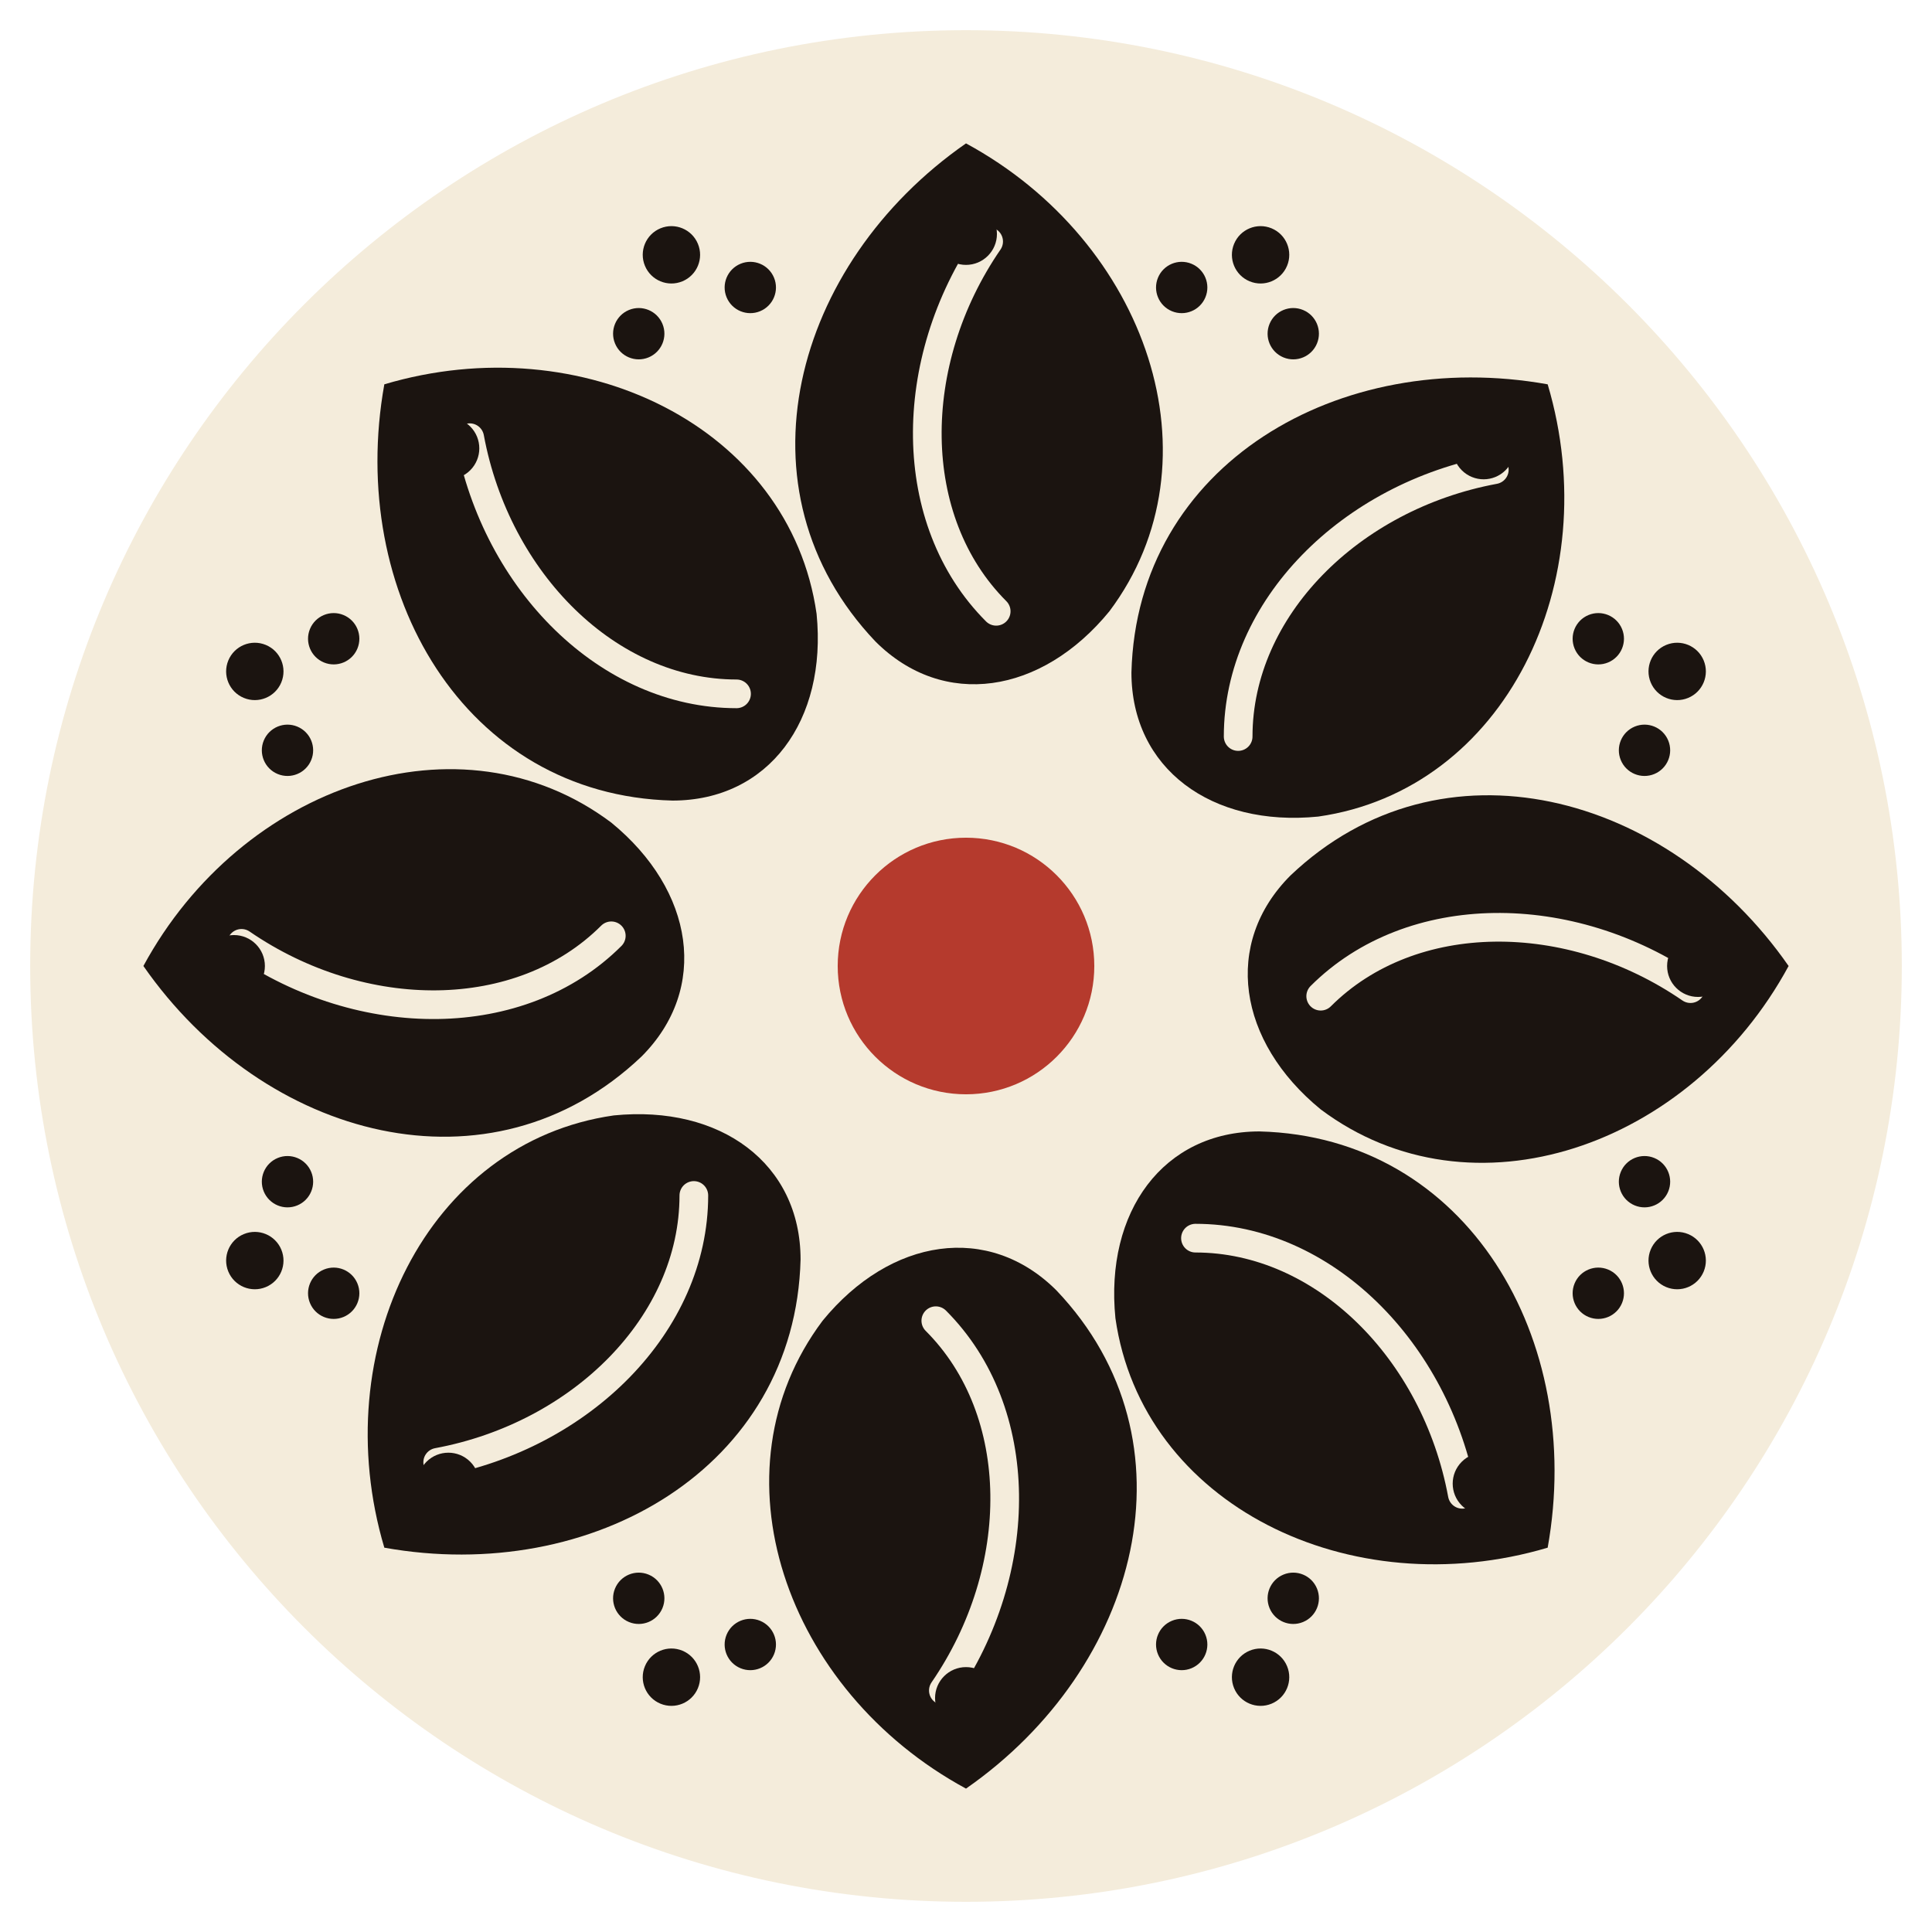
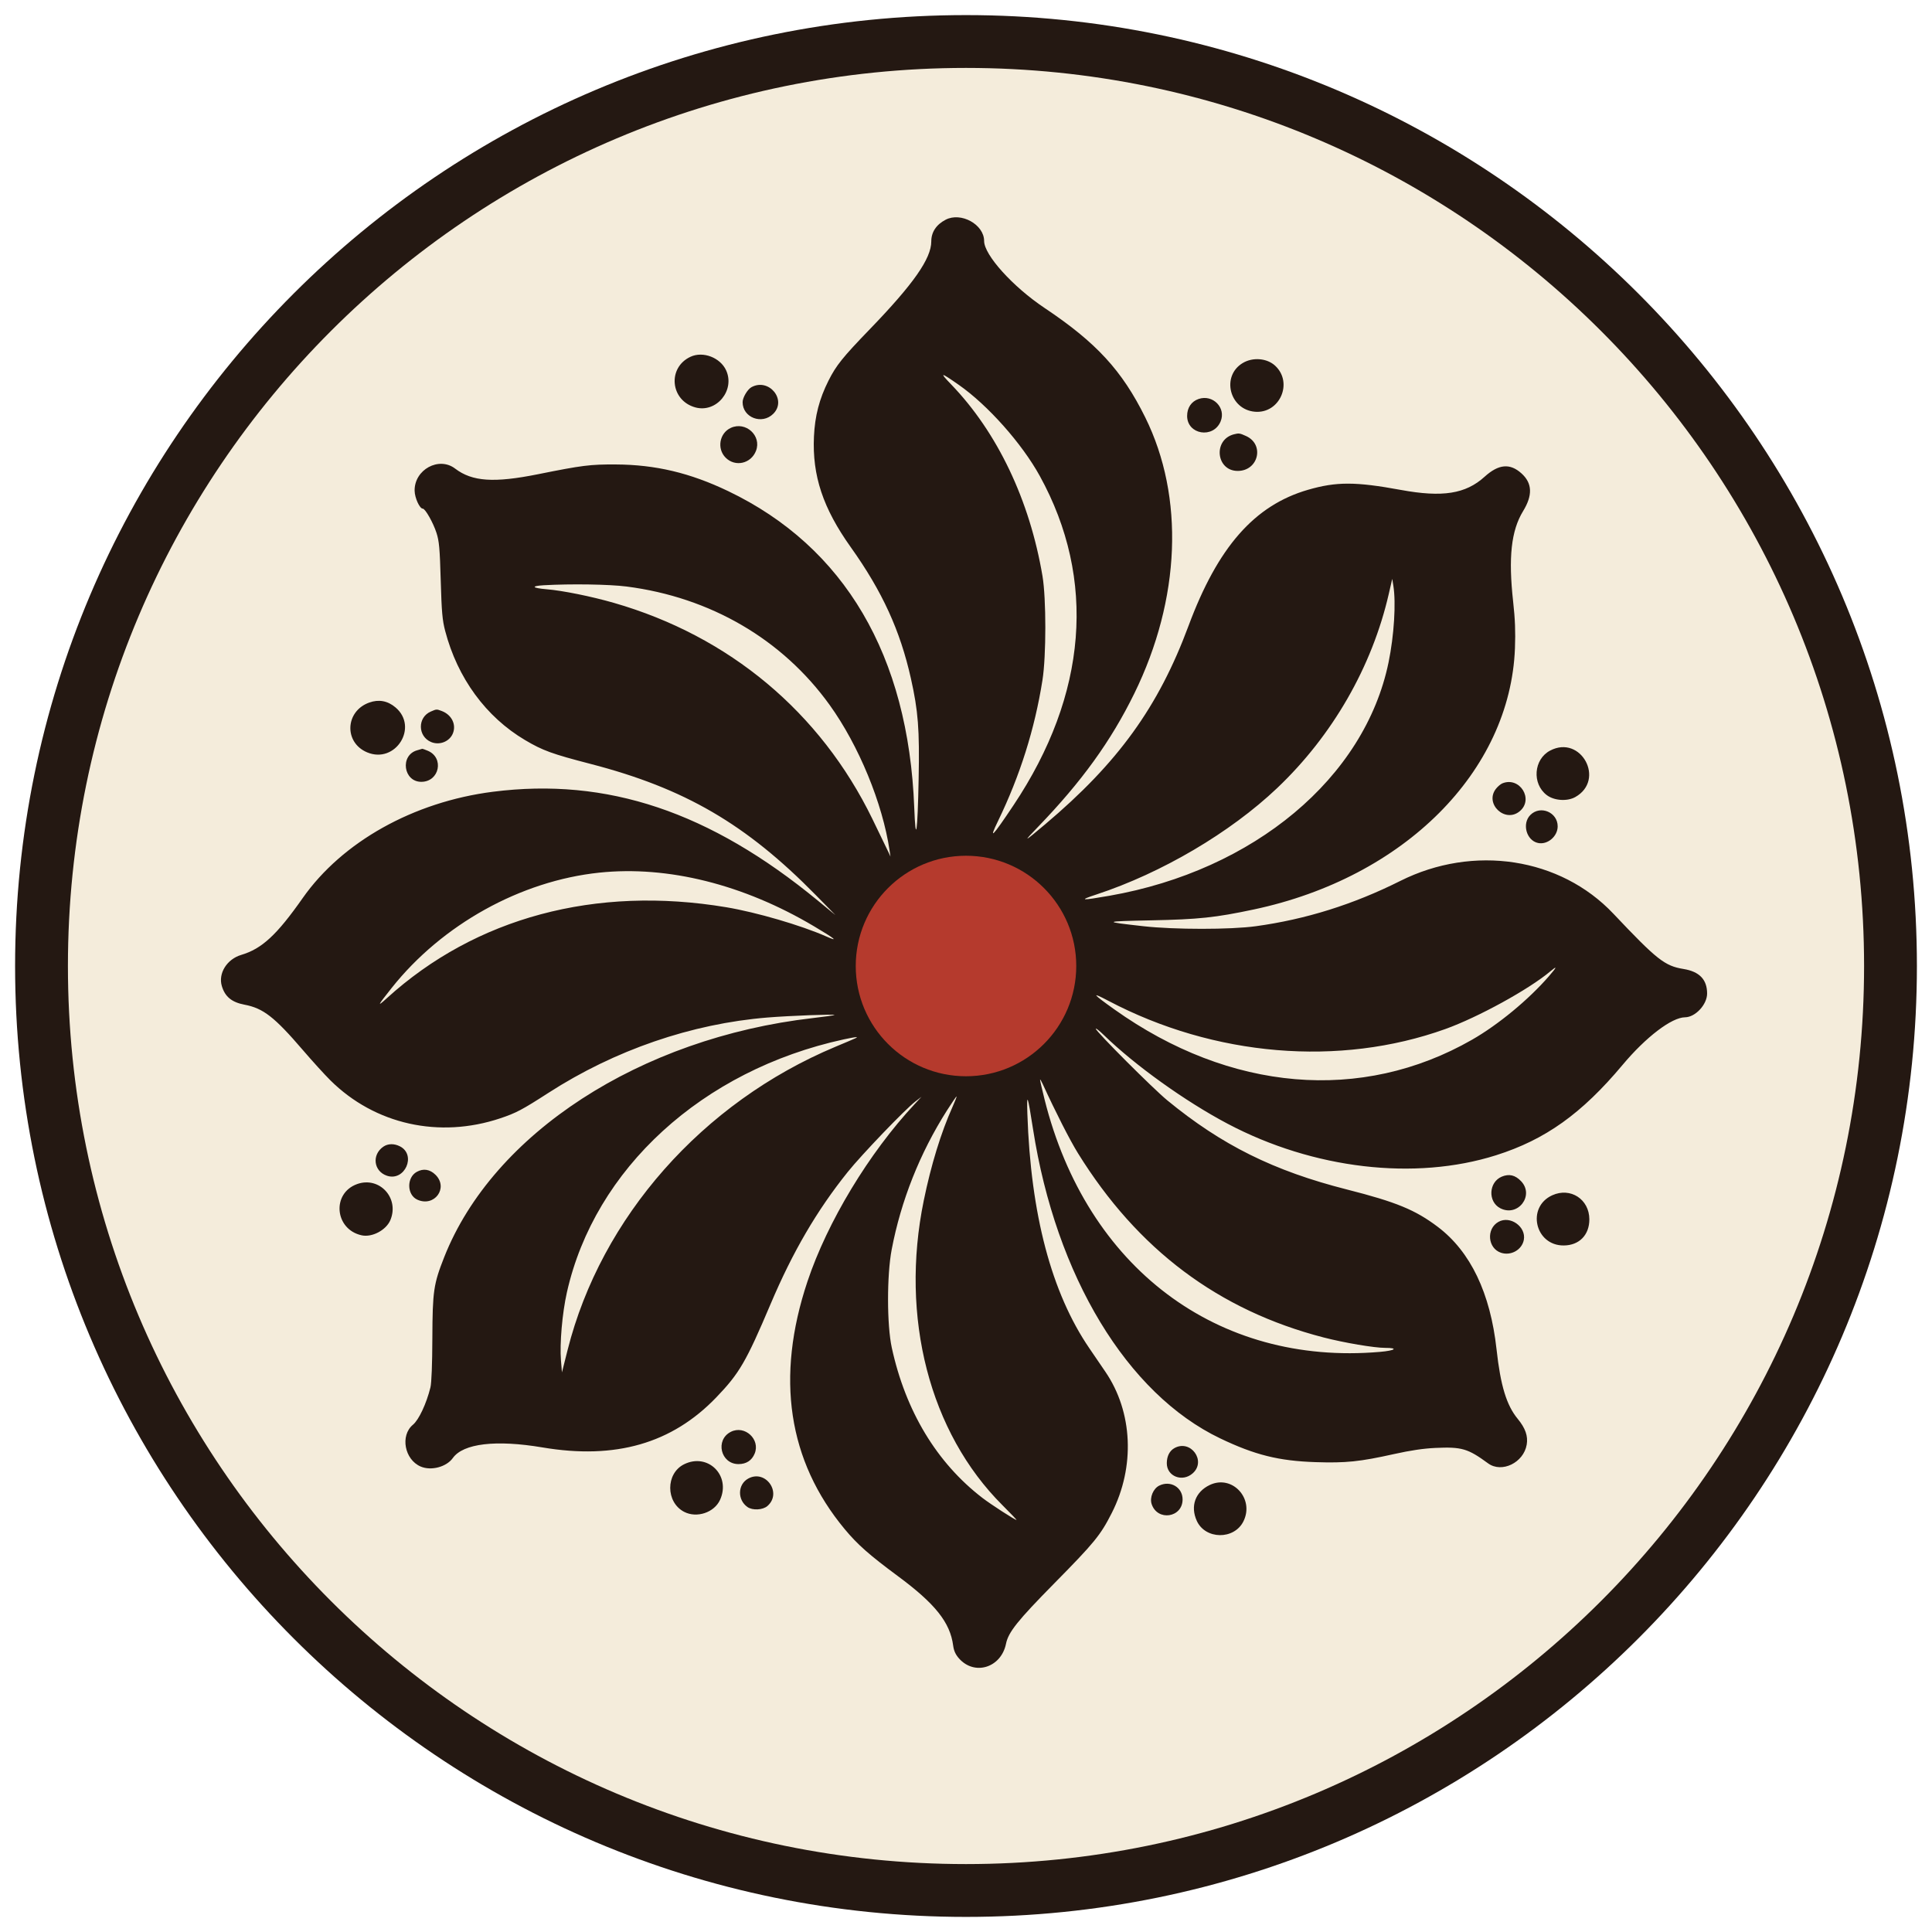
- <svg xmlns="http://www.w3.org/2000/svg" viewBox="0 0 256 256" width="256" height="256" role="img" aria-label="Sajni favicon light surface">
-   <circle cx="128" cy="128" r="124" fill="#F4ECDB" />
-   <defs>
-     <g id="paisley-dark">
-       <path d="M0-37C-23-21-31 9-12 29C-3 38 10 36 19 25C34 5 24-24 0-37Z" fill="#1B1410" />
-       <path d="M3-24C-8-8-8 13 4 25" fill="none" stroke="#F4ECDB" stroke-width="3.8" stroke-linecap="round" />
-       <circle cx="-16" cy="-3" r="3.7" fill="#1B1410" />
-       <circle cx="16" cy="8" r="3.7" fill="#1B1410" />
-       <circle cx="0" cy="-25" r="4.1" fill="#1B1410" />
-     </g>
-     <g id="cluster-dark">
-       <circle cx="0" cy="0" r="3.8" fill="#1B1410" />
-       <circle cx="-8" cy="8" r="3.4" fill="#1B1410" />
-       <circle cx="8" cy="8" r="3.4" fill="#1B1410" />
-     </g>
-   </defs>
-   <g transform="translate(128 128)">
-     <use href="#paisley-dark" transform="rotate(0) translate(0 -72)" />
-     <use href="#paisley-dark" transform="rotate(45) translate(0 -72)" />
-     <use href="#paisley-dark" transform="rotate(90) translate(0 -72)" />
-     <use href="#paisley-dark" transform="rotate(135) translate(0 -72)" />
-     <use href="#paisley-dark" transform="rotate(180) translate(0 -72)" />
-     <use href="#paisley-dark" transform="rotate(225) translate(0 -72)" />
-     <use href="#paisley-dark" transform="rotate(270) translate(0 -72)" />
-     <use href="#paisley-dark" transform="rotate(315) translate(0 -72)" />
-     <use href="#cluster-dark" transform="rotate(22.5) translate(0 -102)" />
-     <use href="#cluster-dark" transform="rotate(67.5) translate(0 -102)" />
-     <use href="#cluster-dark" transform="rotate(112.5) translate(0 -102)" />
-     <use href="#cluster-dark" transform="rotate(157.5) translate(0 -102)" />
-     <use href="#cluster-dark" transform="rotate(202.5) translate(0 -102)" />
-     <use href="#cluster-dark" transform="rotate(247.5) translate(0 -102)" />
-     <use href="#cluster-dark" transform="rotate(292.5) translate(0 -102)" />
-     <use href="#cluster-dark" transform="rotate(337.5) translate(0 -102)" />
+ <svg xmlns="http://www.w3.org/2000/svg" viewBox="0 0 256 256" role="img" aria-label="Sajni favicon">
+   <circle cx="128" cy="128" r="126" fill="#241812" />
+   <circle cx="128" cy="128" r="119" fill="#F4ECDB" />
+   <g transform="translate(18 18) scale(.859375)">
+     <path fill="#241812" fill-rule="evenodd" d="M124.859 12.934C123.415 13.686 122.647 14.847 122.647 16.275 122.647 18.923 119.903 22.843 113.167 29.816 108.984 34.147 107.981 35.395 106.801 37.743 105.383 40.563 104.702 43.181 104.556 46.371 104.28 52.396 105.949 57.413 110.229 63.418 115.084 70.231 117.851 76.269 119.505 83.665 120.629 88.685 120.847 91.514 120.698 99.142 120.534 107.531 120.243 109.427 120.019 103.564 119.124 80.131 109.28 63.386 91.345 54.787 85.465 51.967 80.124 50.699 74.007 50.669 70.037 50.65 68.86 50.797 62.022 52.172 55.216 53.54 51.859 53.312 49.225 51.303 46.723 49.395 42.934 51.466 42.984 54.715 43 55.812 43.76 57.484 44.242 57.484 44.625 57.484 45.846 59.639 46.352 61.207 46.769 62.499 46.865 63.57 47.009 68.538 47.151 73.437 47.259 74.669 47.695 76.335 49.599 83.608 53.984 89.599 60.013 93.166 62.743 94.782 64.159 95.297 70.111 96.84 84.621 100.602 94.099 106.122 104.844 117.07L107.869 120.152 105.193 117.949C88.484 104.196 72.649 98.888 55.04 101.136 42.817 102.697 31.815 108.849 25.725 117.528 21.731 123.22 19.436 125.342 16.253 126.288 14.04 126.945 12.673 129.14 13.259 131.095 13.751 132.739 14.792 133.594 16.753 133.965 19.638 134.51 21.373 135.859 25.739 140.947 27.202 142.653 29.124 144.766 30.009 145.642 36.864 152.43 46.767 154.639 56.195 151.482 58.635 150.665 59.549 150.182 63.62 147.558 73.853 140.962 85.666 136.899 97.396 135.943 100.818 135.664 107.879 135.399 107.723 135.555 107.666 135.611 106.158 135.826 104.37 136.031 77.78 139.088 55.078 153.814 47.546 172.89 45.906 177.045 45.748 178.121 45.719 185.367 45.703 189.434 45.592 192.293 45.423 192.974 44.802 195.486 43.634 197.978 42.724 198.733 40.731 200.387 41.421 204.109 43.92 205.178 45.535 205.869 47.894 205.243 48.877 203.863 50.478 201.615 55.533 201.02 62.716 202.233 73.951 204.13 82.659 201.624 89.484 194.527 93.056 190.813 94.099 189.02 97.866 180.131 101.285 172.062 104.998 165.705 109.759 159.767 111.907 157.089 118.602 150.111 120.204 148.881L121.135 148.167 120.065 149.312C113.035 156.846 106.621 167.462 103.557 176.638 98.611 191.446 100.548 204.312 109.309 214.843 111.276 217.208 113.095 218.815 117.467 222.05 123.271 226.344 125.553 229.211 126.023 232.795 126.126 233.58 126.388 234.159 126.907 234.75 129.304 237.481 133.419 236.203 134.17 232.495 134.531 230.712 135.963 228.922 141.616 223.185 147.816 216.894 148.726 215.781 150.474 212.343 154.102 205.205 153.722 196.764 149.493 190.568 148.808 189.563 147.693 187.93 147.017 186.938 141.174 178.375 137.981 166.3 137.463 150.807 137.349 147.404 137.507 147.829 138.337 153.156 141.87 175.829 152.848 193.969 167.19 200.834 172.537 203.393 176.235 204.314 181.915 204.499 186.569 204.651 188.71 204.43 193.997 203.253 196.55 202.685 198.537 202.391 200.386 202.307 204.442 202.124 205.376 202.398 208.5 204.686 210.605 206.228 213.983 204.588 214.455 201.795 214.678 200.475 214.253 199.261 213.063 197.818 211.342 195.731 210.417 192.691 209.804 187.113 208.851 178.429 205.789 172.039 200.753 168.228 197.289 165.606 194.323 164.386 186.722 162.456 175.448 159.594 167.443 155.62 159.034 148.712 156.835 146.905 148.015 138.073 148.015 137.678 148.015 137.548 148.564 137.976 149.236 138.63 154.053 143.317 161.81 148.876 168.352 152.33 181.565 159.306 197.193 161.14 209.714 157.185 217.315 154.784 222.942 150.767 229.24 143.244 232.832 138.953 236.806 135.925 238.865 135.909 240.455 135.897 242.269 133.946 242.269 132.248 242.269 130.089 241.089 128.86 238.63 128.46 235.733 127.989 234.542 127.05 227.823 119.941 219.641 111.283 206.252 109.224 194.954 114.887 187.736 118.506 180.378 120.811 172.684 121.866 168.768 122.402 160.147 122.402 155.345 121.865 149.032 121.159 149.092 121.114 156.509 120.962 163.887 120.811 166.462 120.538 172.388 119.28 195.562 114.36 211.914 98.002 212.641 79.011 212.738 76.463 212.665 74.531 212.367 71.857 211.606 65.003 212.058 60.871 213.898 57.861 215.395 55.413 215.318 53.555 213.655 52.053 211.875 50.444 210.123 50.602 207.954 52.568 205.037 55.212 201.464 55.774 195.054 54.596 188.054 53.31 185.114 53.306 180.731 54.576 172.469 56.97 166.825 63.402 162.301 75.577 157.662 88.062 151.436 96.679 140.218 106.141 136.861 108.972 136.711 109.029 139.08 106.575 145.833 99.58 150.347 93.33 153.946 85.993 161.088 71.431 161.712 55.685 155.634 43.404 152.057 36.175 148.099 31.875 140.102 26.531 135.211 23.262 130.793 18.364 130.793 16.211 130.793 13.667 127.228 11.699 124.859 12.934M85.527 34.062C81.912 35.742 82.406 40.831 86.286 41.876 89.52 42.747 92.417 39.247 91.017 36.162 90.12 34.188 87.452 33.168 85.527 34.062M170.668 35.029C167.318 37.037 168.618 42.213 172.555 42.54 176.374 42.856 178.482 38.063 175.673 35.448 174.414 34.277 172.228 34.093 170.668 35.029M125.701 38.315C132.833 45.711 137.823 56.179 139.794 67.88 140.377 71.344 140.377 80.196 139.793 83.898 138.604 91.444 136.335 98.64 132.933 105.658 131.446 108.725 132.065 108.092 135.324 103.215 146.726 86.151 148.146 68.365 139.378 52.443 136.62 47.434 131.371 41.53 126.89 38.396 124.052 36.411 123.853 36.398 125.701 38.315M94.925 38.75C94.311 39.084 93.556 40.358 93.556 41.061 93.556 43.45 96.553 44.587 98.286 42.854 100.424 40.716 97.617 37.287 94.925 38.75M163.862 40.572C162.751 40.953 162.095 41.923 162.095 43.183 162.095 46.07 166.129 46.737 167.257 44.037 168.135 41.936 166.059 39.817 163.862 40.572M91.757 45.018C89.982 45.816 89.554 48.236 90.943 49.625 92.423 51.105 94.868 50.545 95.626 48.551 96.509 46.233 94.05 43.987 91.757 45.018M169.319 46.017C166.062 46.845 166.553 51.665 169.894 51.665 173.09 51.665 174.069 47.596 171.189 46.288 170.206 45.842 170.08 45.824 169.319 46.017M193.186 70.633C190.604 81.866 184.517 92.455 175.984 100.56 168.751 107.43 158.16 113.667 148.131 116.965 145.298 117.896 145.72 117.94 150.115 117.17 172.403 113.265 189.482 98.985 193.153 81.184 194.005 77.052 194.32 72.004 193.89 69.353L193.721 68.305 193.186 70.633M62.895 69.292C60.865 69.408 61.08 69.721 63.316 69.908 65.817 70.116 70.231 71.009 73.705 72.009 91.506 77.133 105.536 88.856 113.557 105.309 114.68 107.613 115.769 109.865 115.978 110.313L116.357 111.127 116.219 110.196C115.138 102.908 111.462 93.984 106.967 87.738 99.686 77.622 88.592 71.152 75.673 69.49 73 69.146 67.085 69.054 62.895 69.292M35.988 87.381C32.265 88.708 32.062 93.554 35.666 95.06 40.037 96.886 43.639 91.161 40.03 88.124 38.818 87.104 37.464 86.855 35.988 87.381M45.47 88.771C43.412 89.666 43.45 92.599 45.531 93.469 46.82 94.007 48.358 93.403 48.876 92.153 49.445 90.777 48.702 89.265 47.17 88.685 46.368 88.381 46.366 88.381 45.47 88.771M218.056 94.791C215.527 96.128 215.243 99.892 217.539 101.644 218.679 102.513 220.695 102.652 221.947 101.949 226.642 99.31 222.817 92.273 218.056 94.791M43.36 94.744C40.688 95.517 41.25 99.616 44.026 99.602 46.816 99.588 47.576 95.884 45.01 94.812 44.583 94.633 44.204 94.497 44.167 94.508 44.131 94.52 43.768 94.626 43.36 94.744M210.708 99.835C210.438 99.944 209.993 100.319 209.719 100.667 207.901 102.979 211.129 106.03 213.385 104.131 215.582 102.283 213.383 98.755 210.708 99.835M215.022 104.709C213.695 106.036 214.396 108.636 216.186 109.029 217.653 109.351 219.229 108.025 219.229 106.469 219.229 104.289 216.559 103.172 215.022 104.709M71.472 113.604C59.337 114.873 47.223 121.596 39.453 131.375 37.247 134.151 37.132 134.391 38.688 132.977 52.383 120.528 70.882 115.569 91.043 118.941 95.68 119.716 102.587 121.734 106.44 123.437 108.449 124.326 107.85 123.827 104.557 121.872 93.691 115.417 82.022 112.502 71.472 113.604M218.087 128.832C214.791 131.605 206.953 135.909 201.891 137.725 185.578 143.577 166.272 141.959 149.963 133.373 147.234 131.936 147.454 132.256 150.867 134.686 168.707 147.392 188.992 149.116 206.016 139.374 210.064 137.057 214.753 133.184 217.883 129.571 219.14 128.12 219.203 127.893 218.087 128.832M109.149 139.315C87.36 144.062 70.739 159.255 66.46 178.336 65.745 181.521 65.335 186.249 65.549 188.827L65.701 190.657 66.573 187.198C71.739 166.729 87.371 149.034 107.869 140.453 111.387 138.981 111.413 138.968 111.011 138.977 110.819 138.981 109.981 139.133 109.149 139.315M139.419 145.534C139.41 145.642 139.722 147.003 140.111 148.56 146.593 174.505 166.732 189.669 191.826 187.498 194.19 187.294 194.725 186.88 192.626 186.88 190.947 186.88 186.321 186.097 183.144 185.276 166.938 181.085 154.474 171.736 145.258 156.858 144.01 154.843 141.804 150.511 139.807 146.153 139.601 145.705 139.427 145.426 139.419 145.534M125.049 150.299C120.887 156.85 117.975 164.184 116.54 171.726 115.787 175.683 115.796 183.354 116.557 186.852 118.685 196.632 123.484 204.592 130.512 209.999 131.839 211.02 135.534 213.411 135.786 213.411 135.848 213.411 134.875 212.39 133.623 211.142 122.387 199.942 117.796 182.171 121.487 164.165 122.611 158.679 124.145 153.683 125.92 149.726 126.302 148.876 126.584 148.15 126.547 148.113 126.51 148.076 125.836 149.06 125.049 150.299M38.161 155.858C36.34 157.113 36.663 159.661 38.729 160.343 41.475 161.249 43.292 157.137 40.732 155.813 39.838 155.351 38.872 155.368 38.161 155.858M43.313 159.743C41.729 160.621 41.782 163.291 43.397 164.027 46.025 165.224 48.239 162.229 46.22 160.209 45.35 159.34 44.334 159.177 43.313 159.743M210.606 160.481C208.586 161.328 208.444 164.349 210.378 165.349 213.095 166.754 215.686 163.383 213.585 161.177 212.685 160.231 211.734 160.009 210.606 160.481M34.126 161.621C30.156 163.036 30.655 168.629 34.831 169.528 36.436 169.873 38.601 168.72 39.246 167.175 40.667 163.773 37.556 160.398 34.126 161.621M218.396 163.35C214.374 165.177 215.737 171.124 220.169 171.09 222.557 171.072 224.12 169.472 224.113 167.055 224.103 163.96 221.199 162.078 218.396 163.35M210.098 167.45C208.185 168.525 208.437 171.537 210.496 172.216 212.028 172.722 213.722 171.763 214.01 170.227 214.391 168.2 211.904 166.434 210.098 167.45M91.741 199.825C89.286 201.071 90.17 204.8 92.92 204.8 94.123 204.8 94.971 204.25 95.413 203.183 96.326 200.979 93.878 198.74 91.741 199.825M160.142 202.332C159.391 202.749 158.971 203.57 158.961 204.643 158.942 206.693 161.364 207.644 162.964 206.215 165.091 204.314 162.644 200.946 160.142 202.332M84.532 204.828C81.676 206.242 81.684 210.685 84.545 212.164 86.494 213.172 89.19 212.27 90.079 210.312 91.783 206.559 88.197 203.014 84.532 204.828M94.432 207.026C92.789 207.917 92.72 210.309 94.305 211.419 95.091 211.969 96.669 211.887 97.388 211.258 99.689 209.246 97.12 205.568 94.432 207.026M165.585 208.02C163.352 209.082 162.556 211.283 163.585 213.55 164.898 216.44 169.325 216.502 170.764 213.652 172.532 210.148 169.058 206.369 165.585 208.02M157.789 208.122C156.863 208.582 156.295 209.966 156.624 210.962 157.513 213.656 161.396 213.072 161.396 210.245 161.396 208.376 159.51 207.266 157.789 208.122" />
+     <circle cx="128" cy="128" r="17" fill="#B53A2D" />
  </g>
-   <circle cx="128" cy="128" r="17" fill="#B53A2D" />
</svg>
